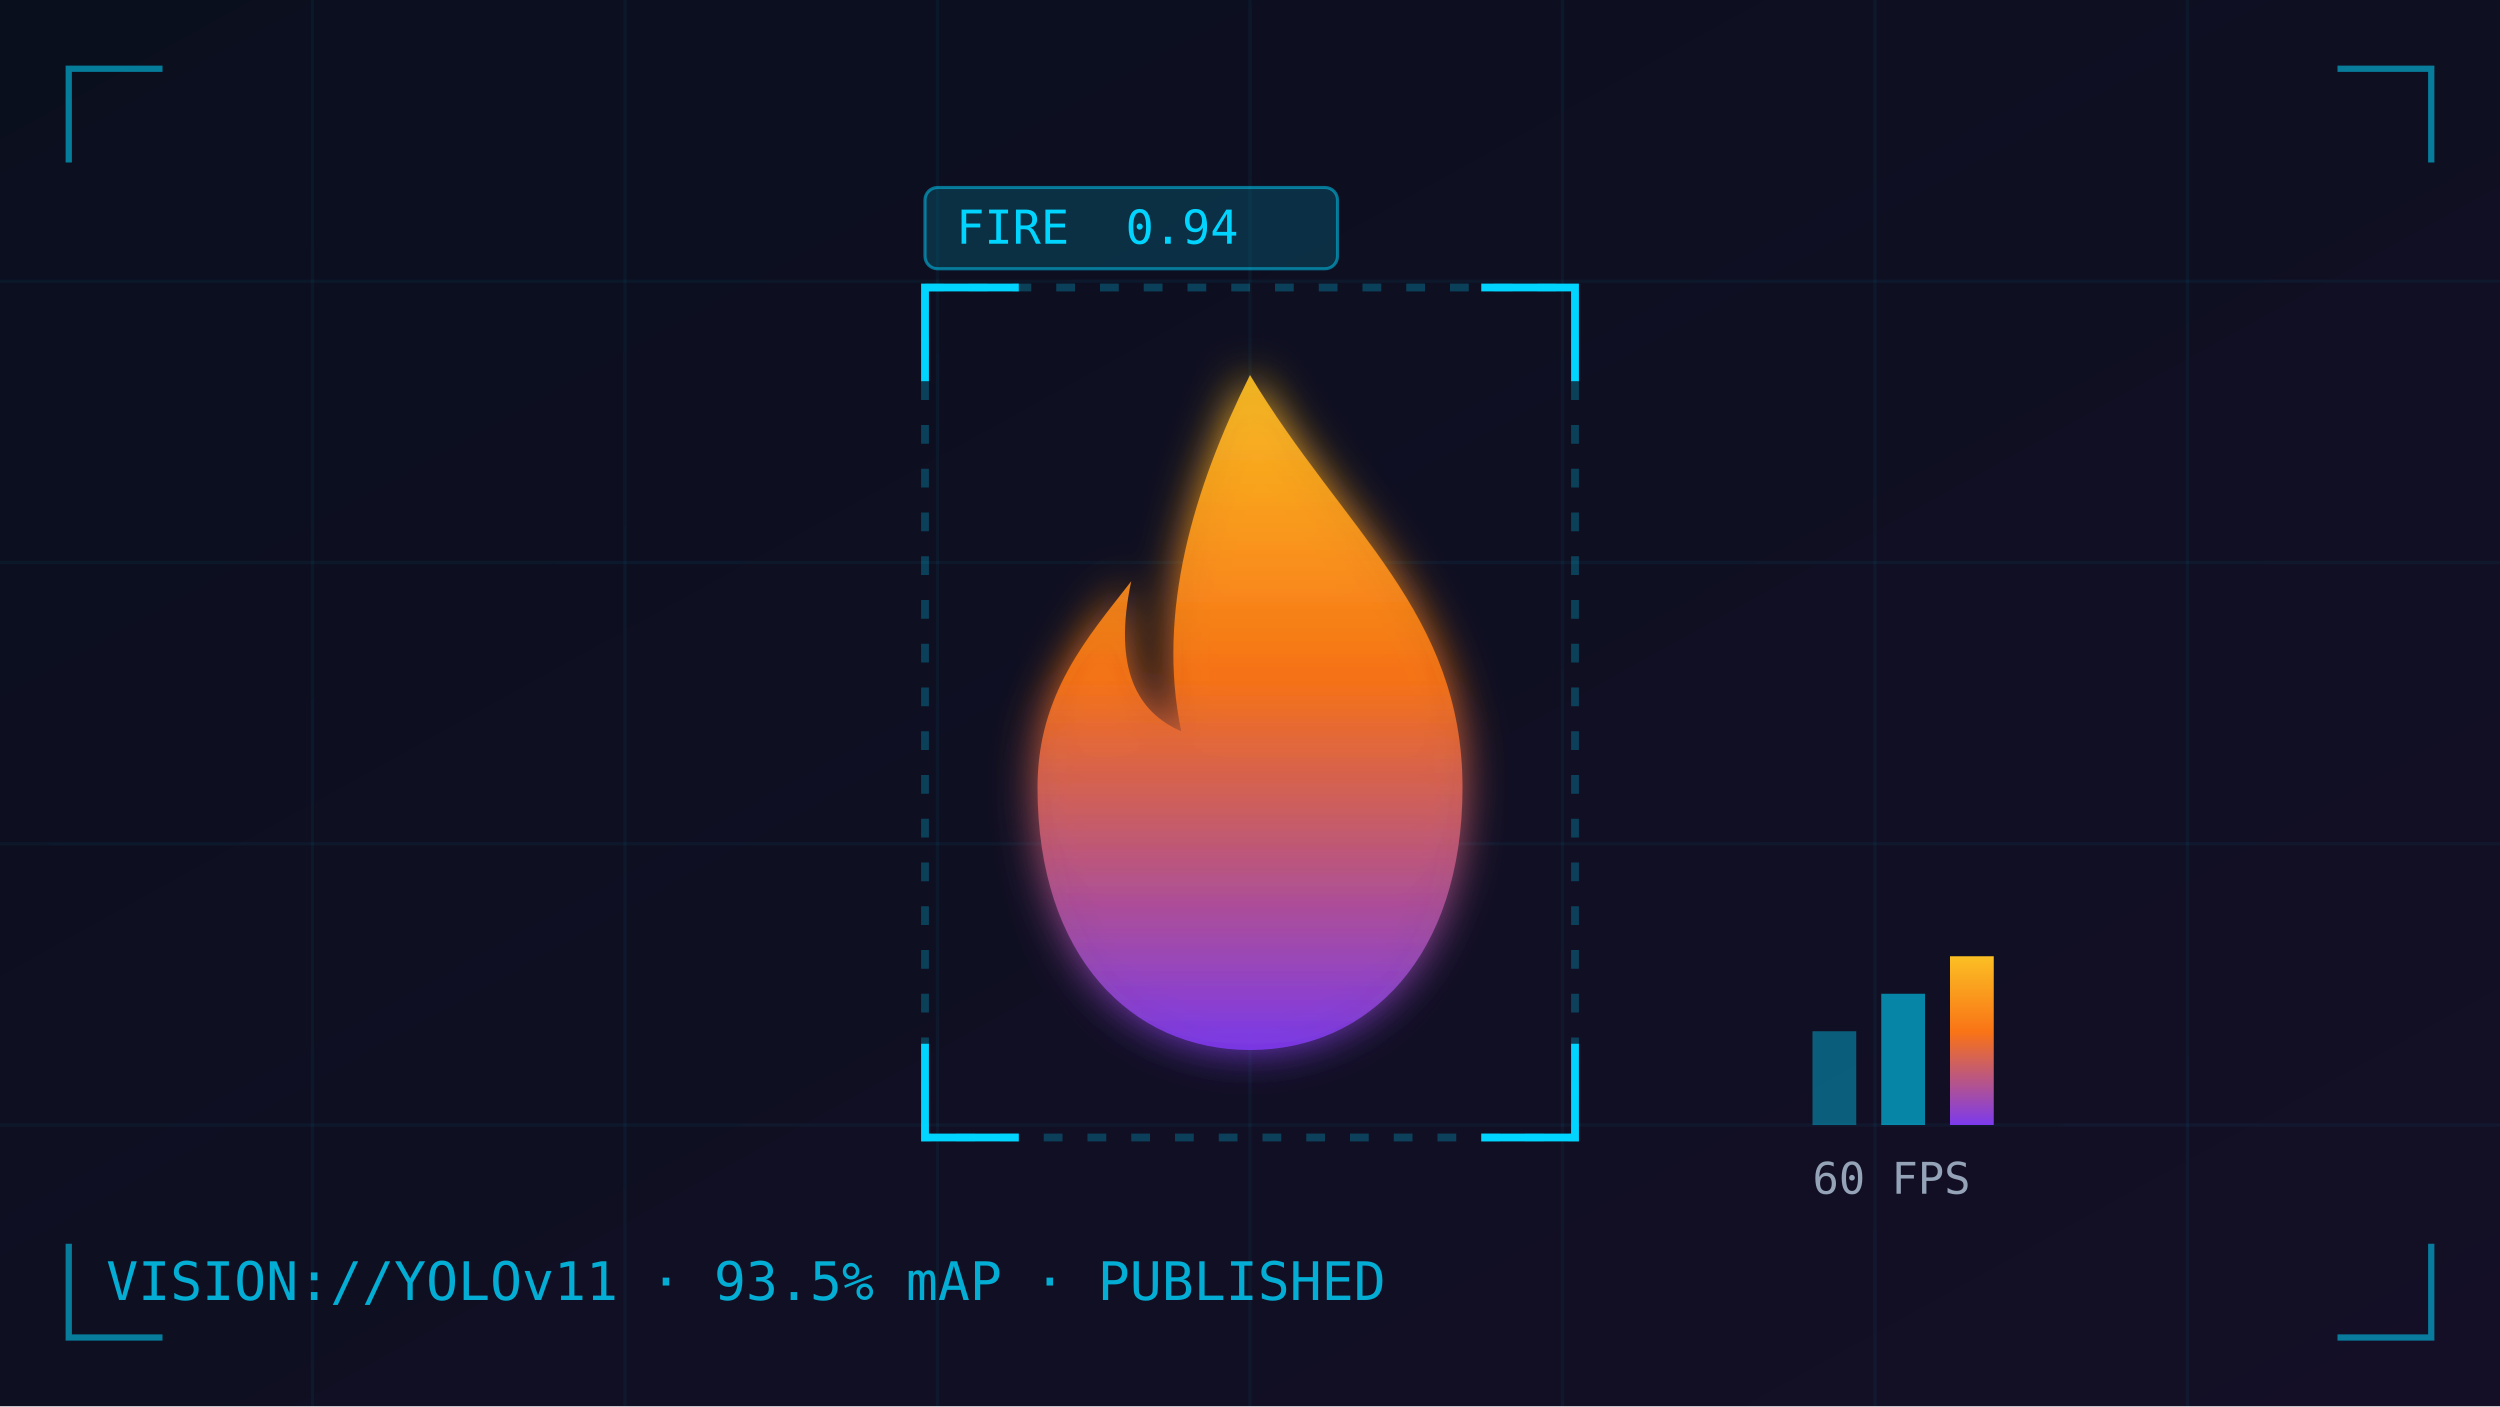
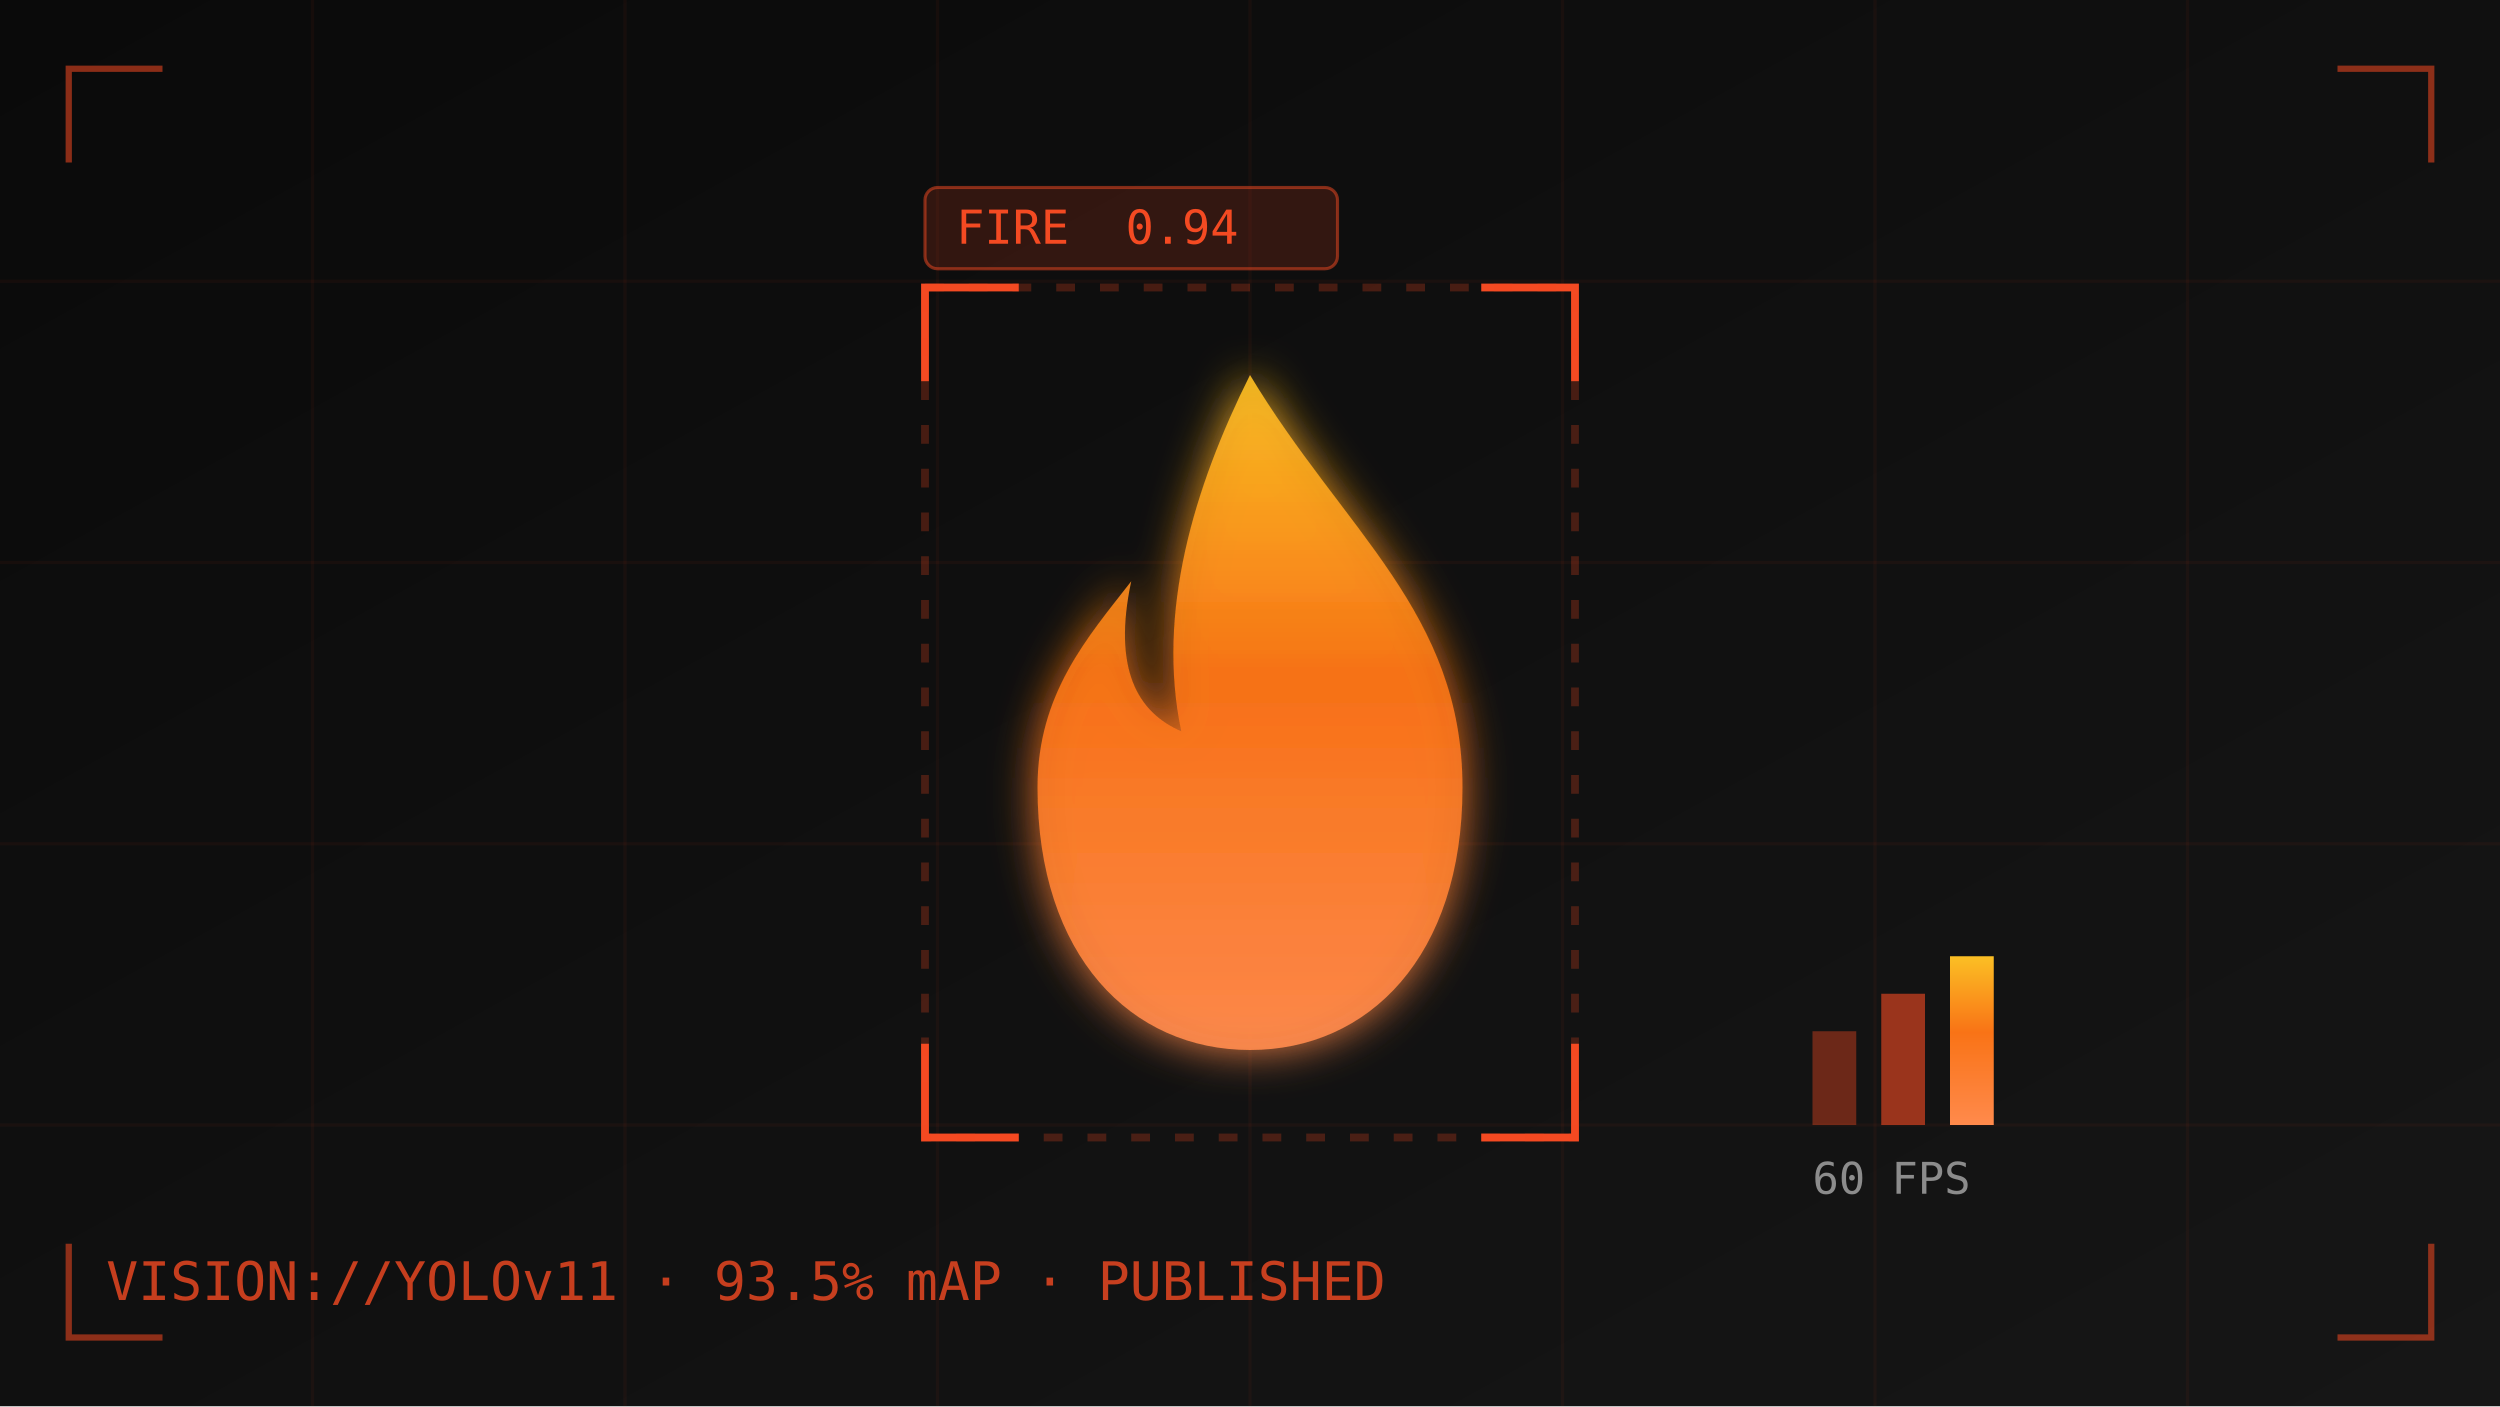
<svg xmlns="http://www.w3.org/2000/svg" viewBox="0 0 800 450" role="img" aria-label="Fire and smoke detection cover">
  <defs>
    <linearGradient id="bg" x1="0" y1="0" x2="1" y2="1">
-       <stop offset="0" stop-color="#0a0f1e" />
-       <stop offset="1" stop-color="#140f26" />
+       <stop offset="0" stop-color="#0A0A0A" />
+       <stop offset="1" stop-color="#161616" />
    </linearGradient>
    <linearGradient id="flame" x1="0" y1="1" x2="0" y2="0">
-       <stop offset="0" stop-color="#7c3aed" />
+       <stop offset="0" stop-color="#FF8A4C" />
      <stop offset="0.55" stop-color="#f97316" />
      <stop offset="1" stop-color="#fbbf24" />
    </linearGradient>
    <filter id="glow" x="-40%" y="-40%" width="180%" height="180%">
      <feGaussianBlur stdDeviation="7" result="b" />
      <feMerge>
        <feMergeNode in="b" />
        <feMergeNode in="SourceGraphic" />
      </feMerge>
    </filter>
  </defs>
  <rect width="800" height="450" fill="url(#bg)" />
-   <g stroke="#00d4ff" stroke-opacity="0.05">
+   <g stroke="#F44A22" stroke-opacity="0.05">
    <path d="M0 90H800M0 180H800M0 270H800M0 360H800" />
    <path d="M100 0V450M200 0V450M300 0V450M400 0V450M500 0V450M600 0V450M700 0V450" />
  </g>
  <path d="M400 120 C430 170 468 196 468 252 C468 306 438 336 400 336 C362 336 332 306 332 252 C332 222 348 204 362 186 C356 214 364 228 378 234 C370 196 382 156 400 120 Z" fill="url(#flame)" fill-opacity="0.92" filter="url(#glow)" />
-   <g stroke="#00d4ff" stroke-width="2.5" fill="none">
+   <g stroke="#F44A22" stroke-width="2.5" fill="none">
    <path d="M296 122 V92 H326" />
    <path d="M474 92 H504 V122" />
    <path d="M504 334 V364 H474" />
    <path d="M326 364 H296 V334" />
    <rect x="296" y="92" width="208" height="272" stroke-opacity="0.25" stroke-dasharray="6 8" />
  </g>
-   <rect x="296" y="60" width="132" height="26" rx="4" fill="#00d4ff" fill-opacity="0.16" stroke="#00d4ff" stroke-opacity="0.5" />
-   <text x="306" y="78" font-family="Consolas,Menlo,monospace" font-size="15" fill="#00d4ff">FIRE  0.94</text>
+   <rect x="296" y="60" width="132" height="26" rx="4" fill="#F44A22" fill-opacity="0.16" stroke="#F44A22" stroke-opacity="0.5" />
+   <text x="306" y="78" font-family="Consolas,Menlo,monospace" font-size="15" fill="#F44A22">FIRE  0.94</text>
  <g transform="translate(580 300)">
-     <rect x="0" y="30" width="14" height="30" fill="#00d4ff" fill-opacity="0.4" />
-     <rect x="22" y="18" width="14" height="42" fill="#00d4ff" fill-opacity="0.6" />
+     <rect x="0" y="30" width="14" height="30" fill="#F44A22" fill-opacity="0.4" />
+     <rect x="22" y="18" width="14" height="42" fill="#F44A22" fill-opacity="0.6" />
    <rect x="44" y="6" width="14" height="54" fill="url(#flame)" />
-     <text x="0" y="82" font-family="Consolas,Menlo,monospace" font-size="14" fill="#94a3b8">60 FPS</text>
+     <text x="0" y="82" font-family="Consolas,Menlo,monospace" font-size="14" fill="#8C8C8C">60 FPS</text>
  </g>
-   <g stroke="#00d4ff" stroke-width="2" stroke-opacity="0.55" fill="none">
+   <g stroke="#F44A22" stroke-width="2" stroke-opacity="0.55" fill="none">
    <path d="M22 52 V22 H52" />
    <path d="M748 22 H778 V52" />
    <path d="M778 398 V428 H748" />
    <path d="M52 428 H22 V398" />
  </g>
-   <text x="34" y="416" font-family="Consolas,Menlo,monospace" font-size="17" fill="#00d4ff" fill-opacity="0.8">VISION://YOLOv11 · 93.5% mAP · PUBLISHED</text>
+   <text x="34" y="416" font-family="Consolas,Menlo,monospace" font-size="17" fill="#F44A22" fill-opacity="0.8">VISION://YOLOv11 · 93.5% mAP · PUBLISHED</text>
</svg>
